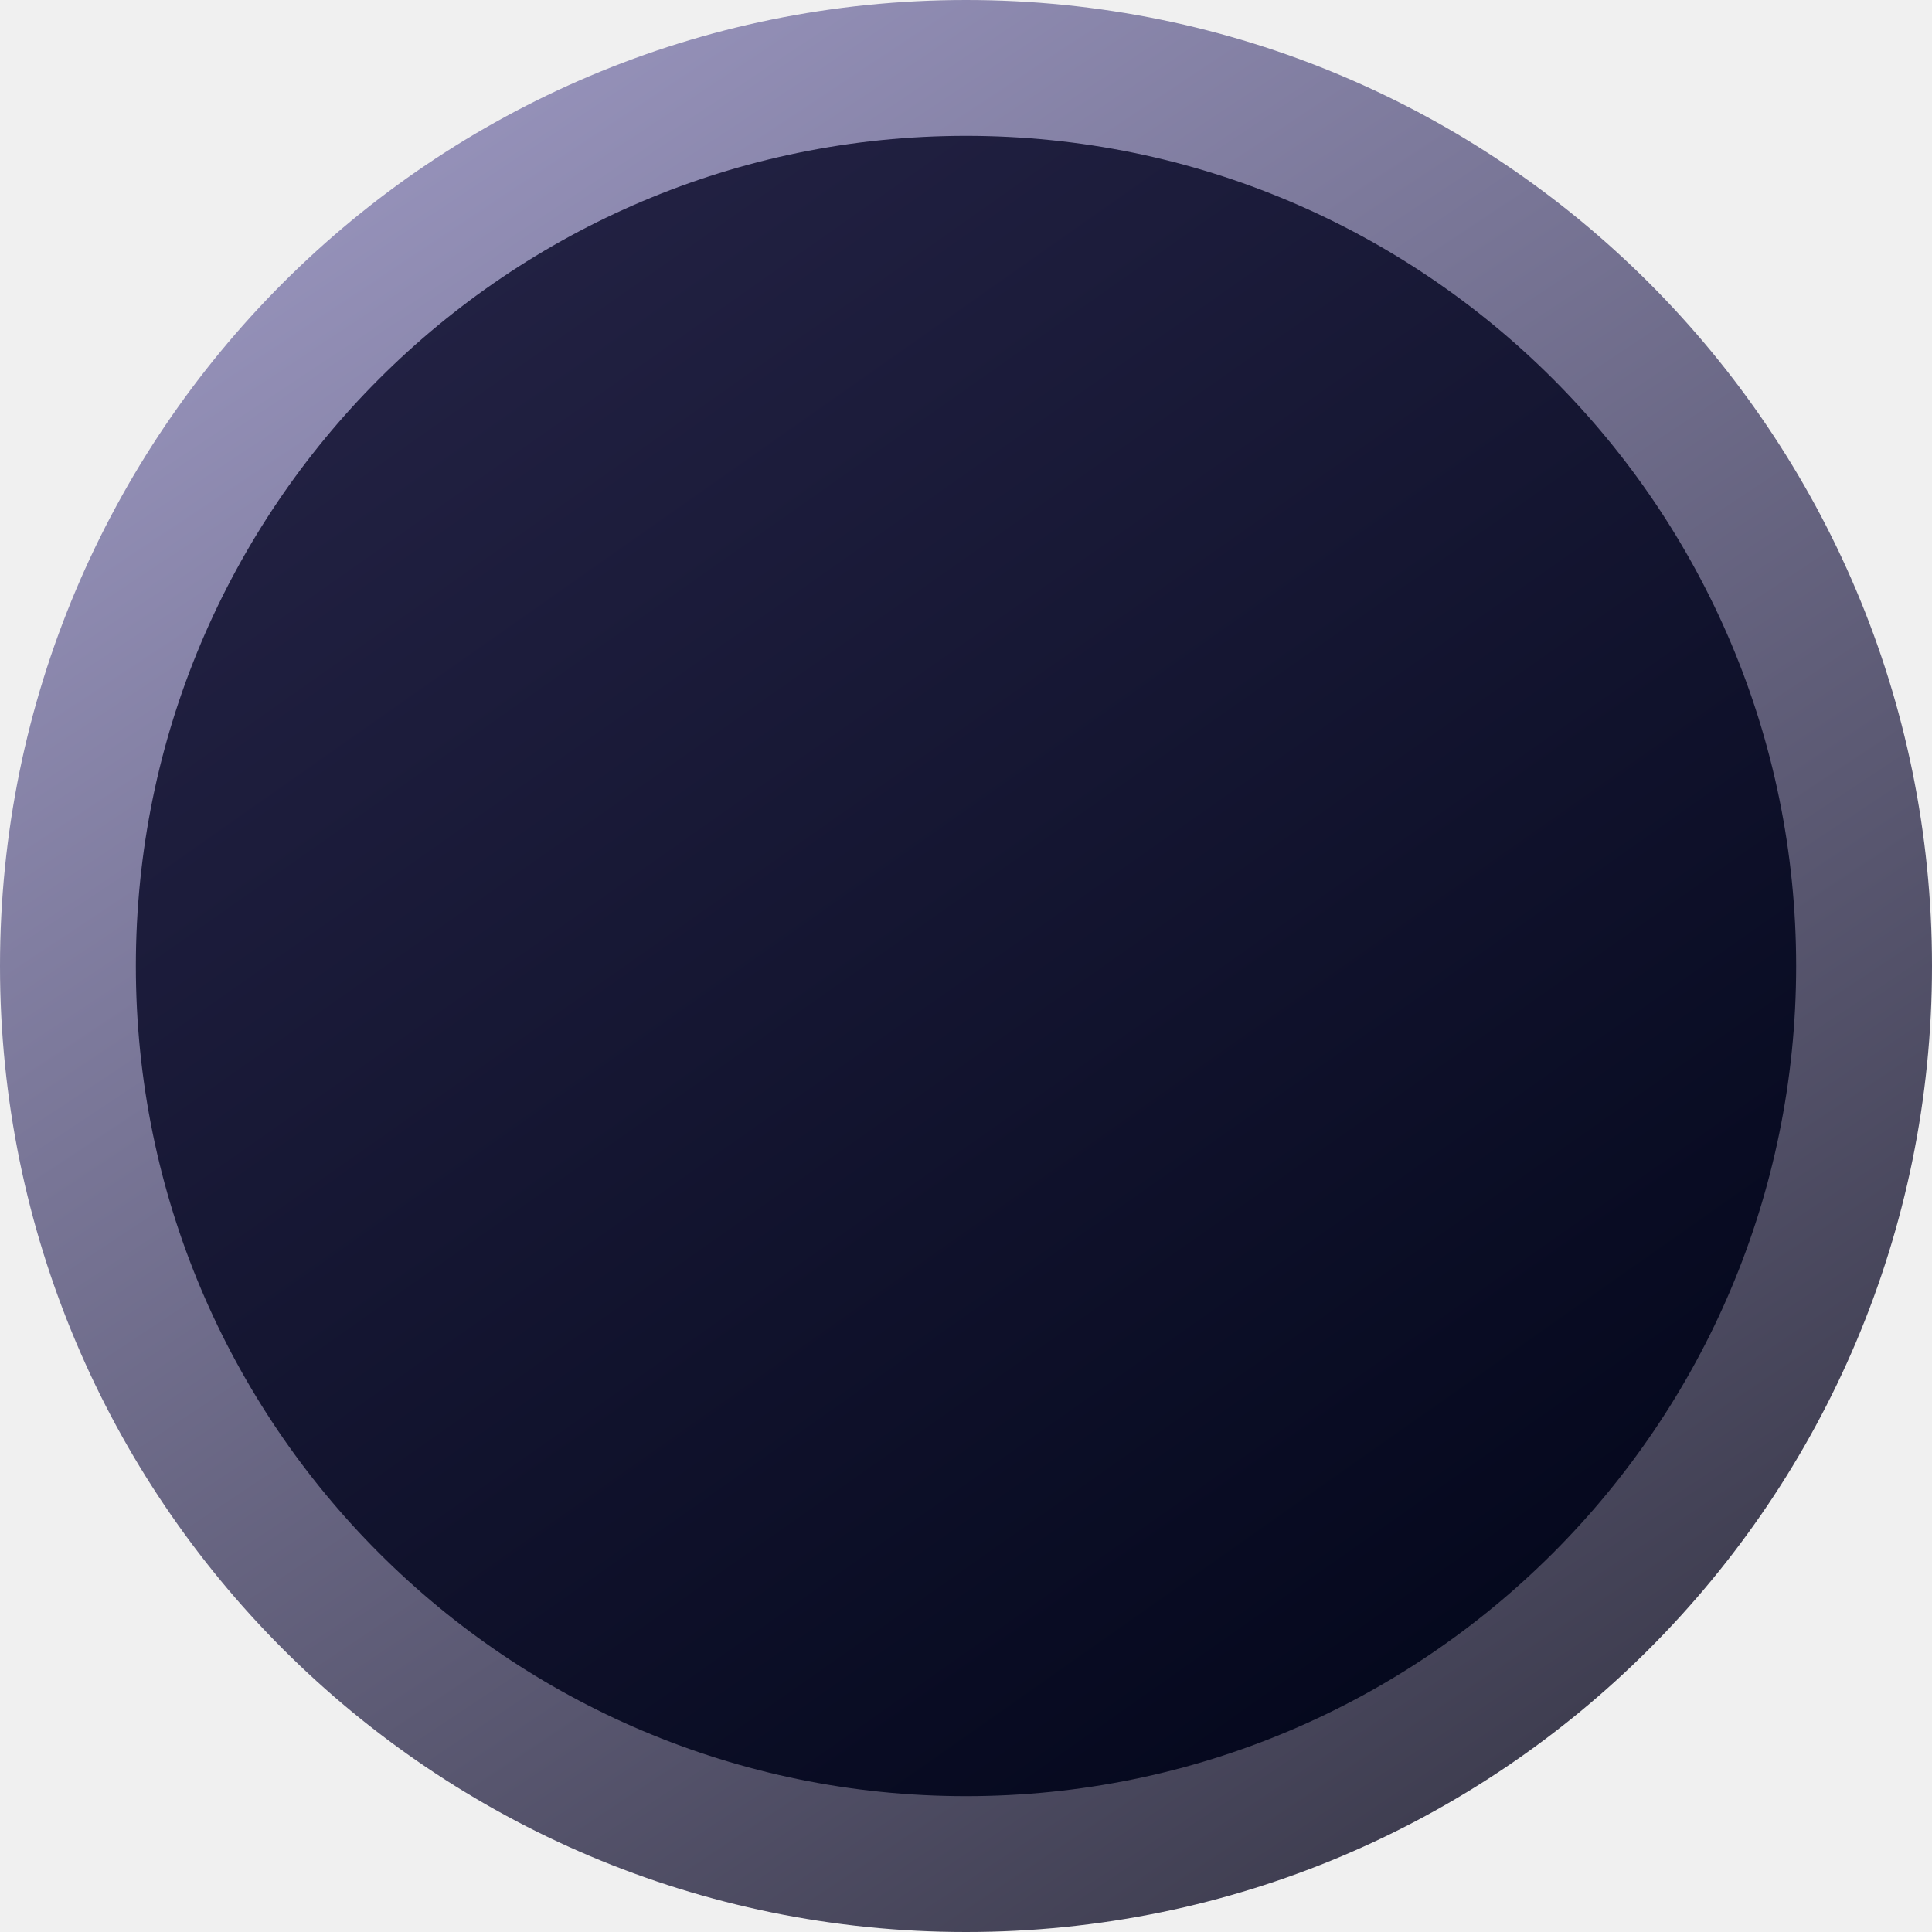
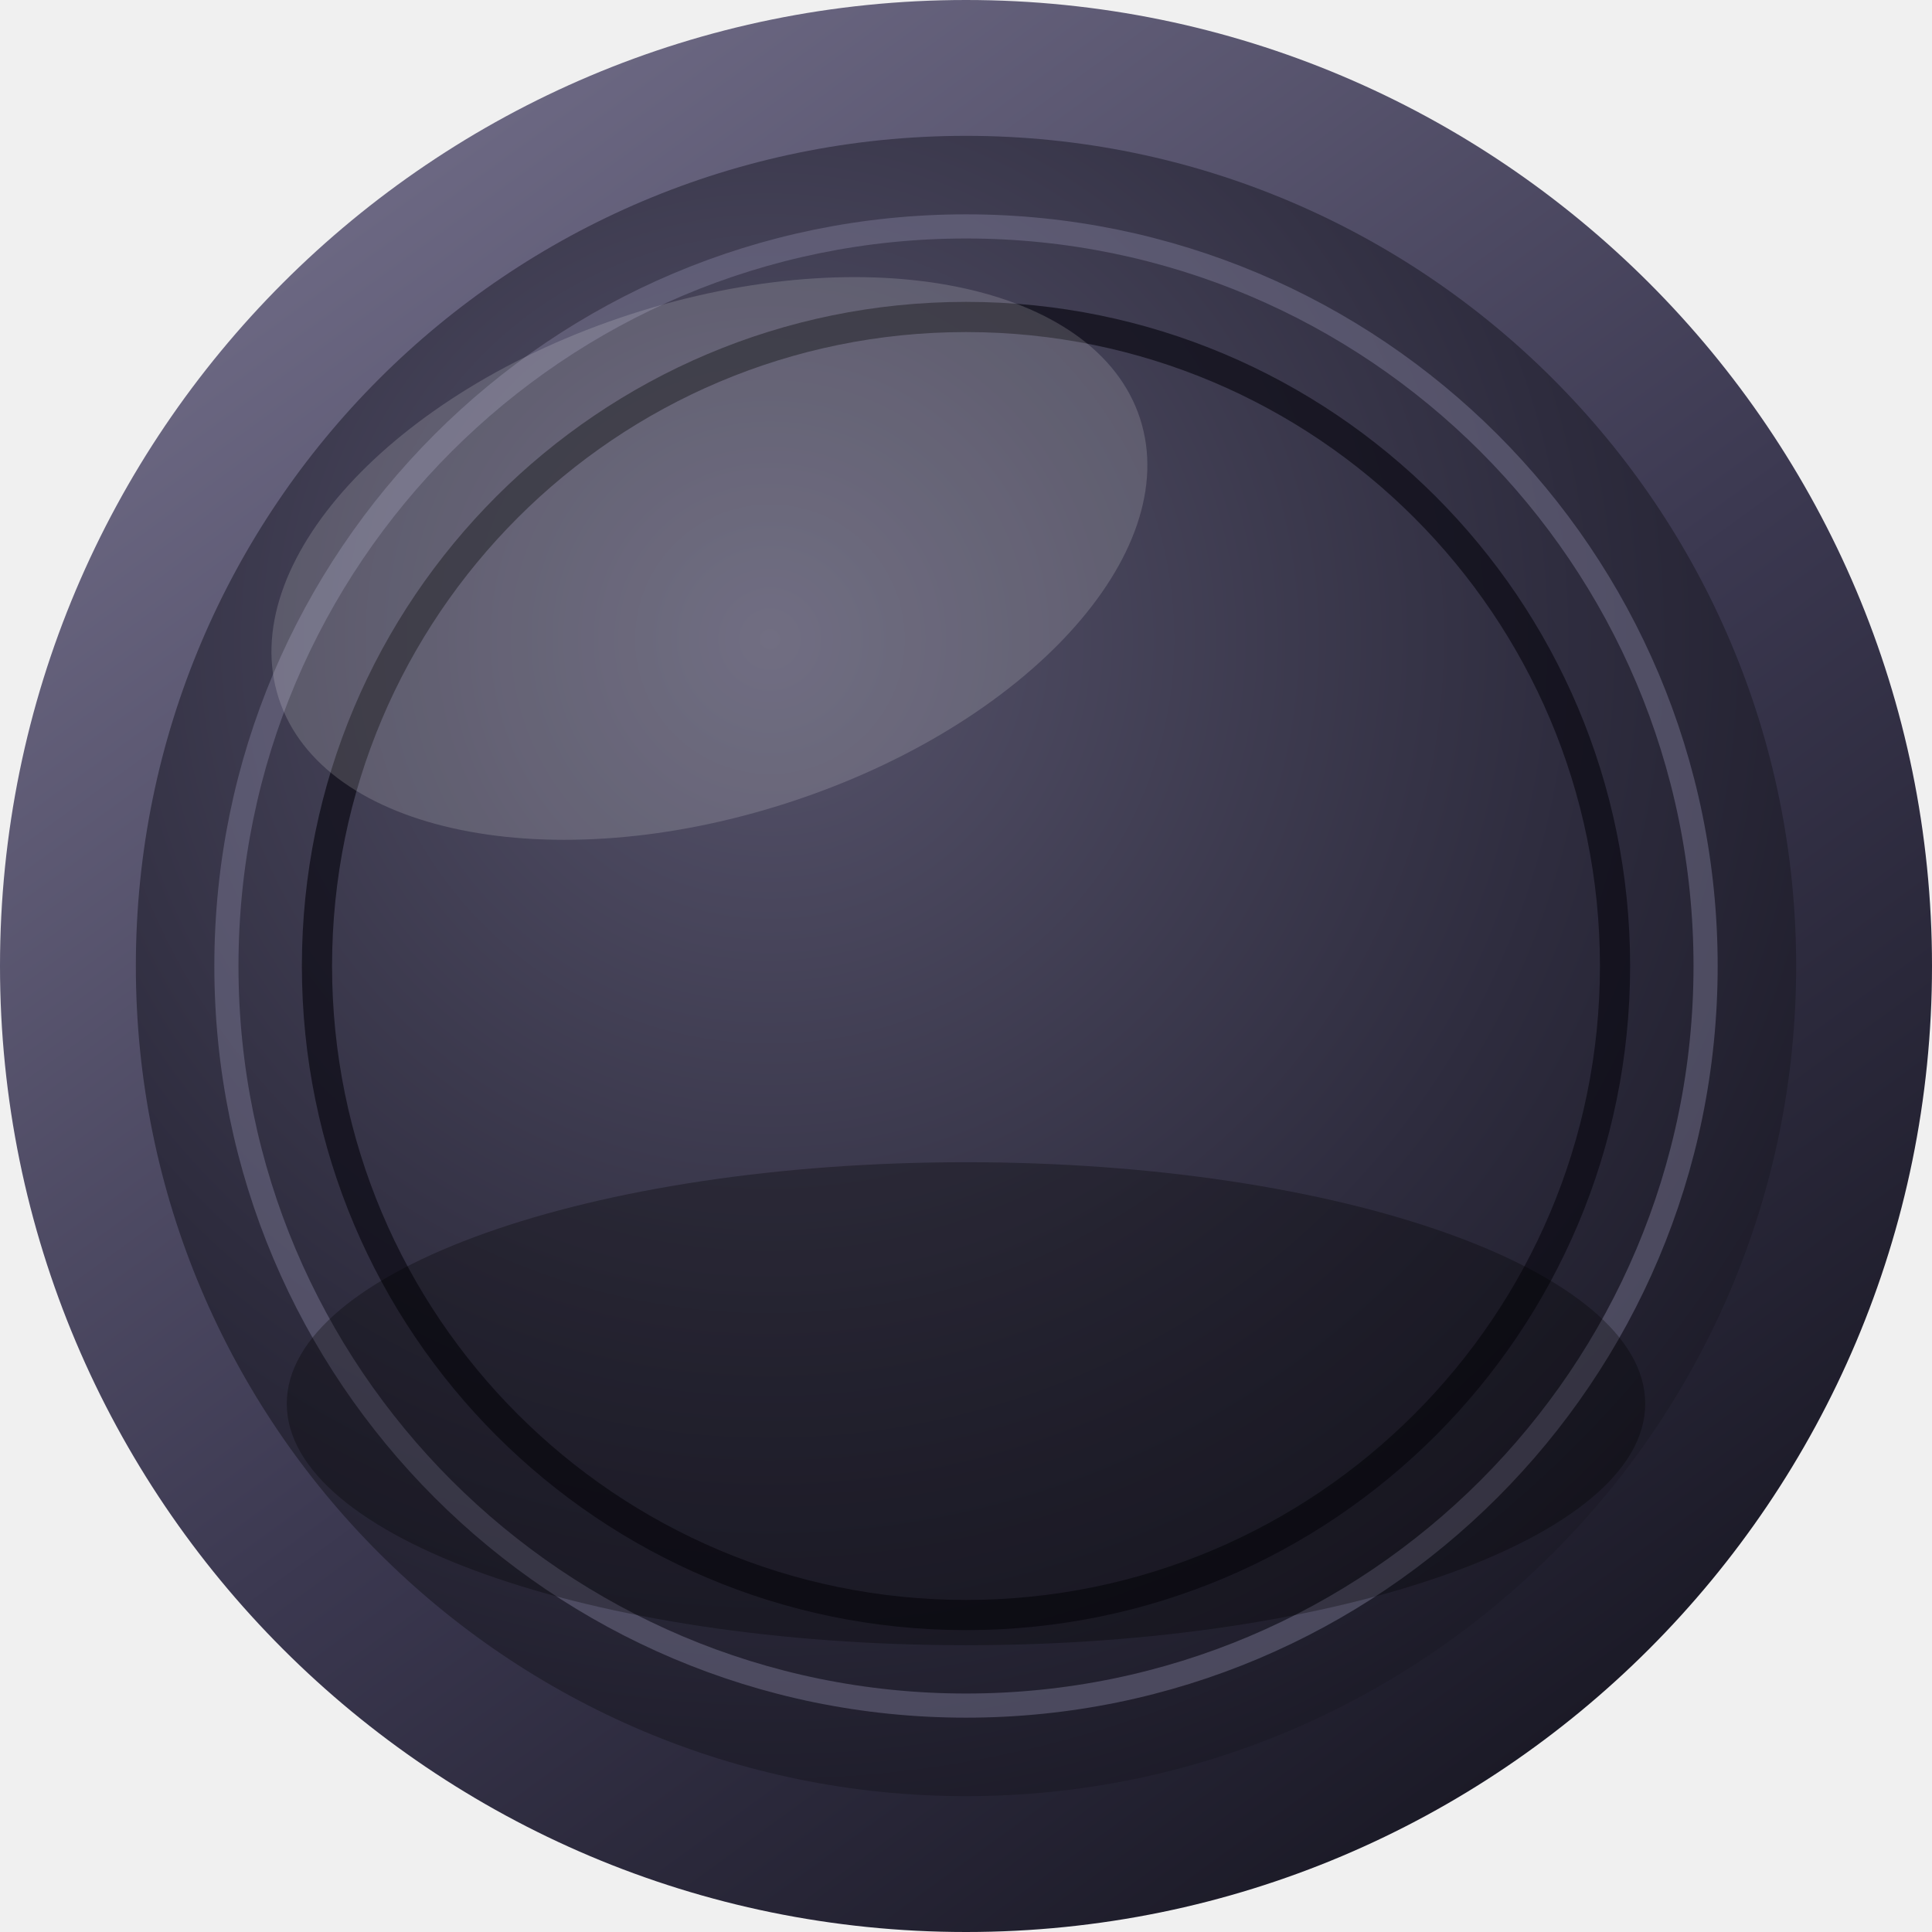
<svg xmlns="http://www.w3.org/2000/svg" width="100%" height="100%" viewBox="0 0 128 128" fill="none">
-   <circle cx="64" cy="64" r="64" fill="url(#paint0_linear_17_67741)" />
-   <circle cx="64" cy="64" r="55" fill="url(#paint1_linear_17_67741)" />
  <defs>
-     <linearGradient id="paint0_linear_17_67741" x1="16" y1="10.5" x2="94" y2="128" gradientUnits="userSpaceOnUse">
-       <stop stop-color="#9995BE" />
-       <stop offset="1" stop-color="#3B3A4C" />
+     <linearGradient id="drim" x1="20" y1="12" x2="100" y2="122" gradientUnits="userSpaceOnUse">
+       <stop stop-color="#6E6A85" />
+       <stop offset="0.55" stop-color="#3B3850" />
+       <stop offset="1" stop-color="#191824" />
    </linearGradient>
-     <linearGradient id="paint1_linear_17_67741" x1="28.5" y1="14.5" x2="102" y2="119" gradientUnits="userSpaceOnUse">
-       <stop stop-color="#232244" />
-       <stop offset="1" stop-color="#02061A" />
-     </linearGradient>
+     <radialGradient id="dface" cx="0.38" cy="0.30" r="0.9">
+       <stop offset="0" stop-color="#56536B" />
+       <stop offset="0.55" stop-color="#2E2C3E" />
+       <stop offset="1" stop-color="#12111B" />
+     </radialGradient>
  </defs>
+   <circle cx="64" cy="64" r="64" fill="url(#drim)" />
+   <circle cx="64" cy="64" r="55" fill="url(#dface)" />
+   <circle cx="64" cy="64" r="49" fill="none" stroke="#8B87A5" stroke-opacity="0.4" stroke-width="1.6" />
+   <circle cx="64" cy="64" r="43" fill="none" stroke="#0C0B14" stroke-opacity="0.7" stroke-width="2" />
+   <ellipse cx="64" cy="93" rx="45" ry="16" fill="#000000" fill-opacity="0.30" />
+   <ellipse cx="47" cy="37" rx="30" ry="17" fill="#FFFFFF" fill-opacity="0.16" transform="rotate(-18 47 37)" />
</svg>
